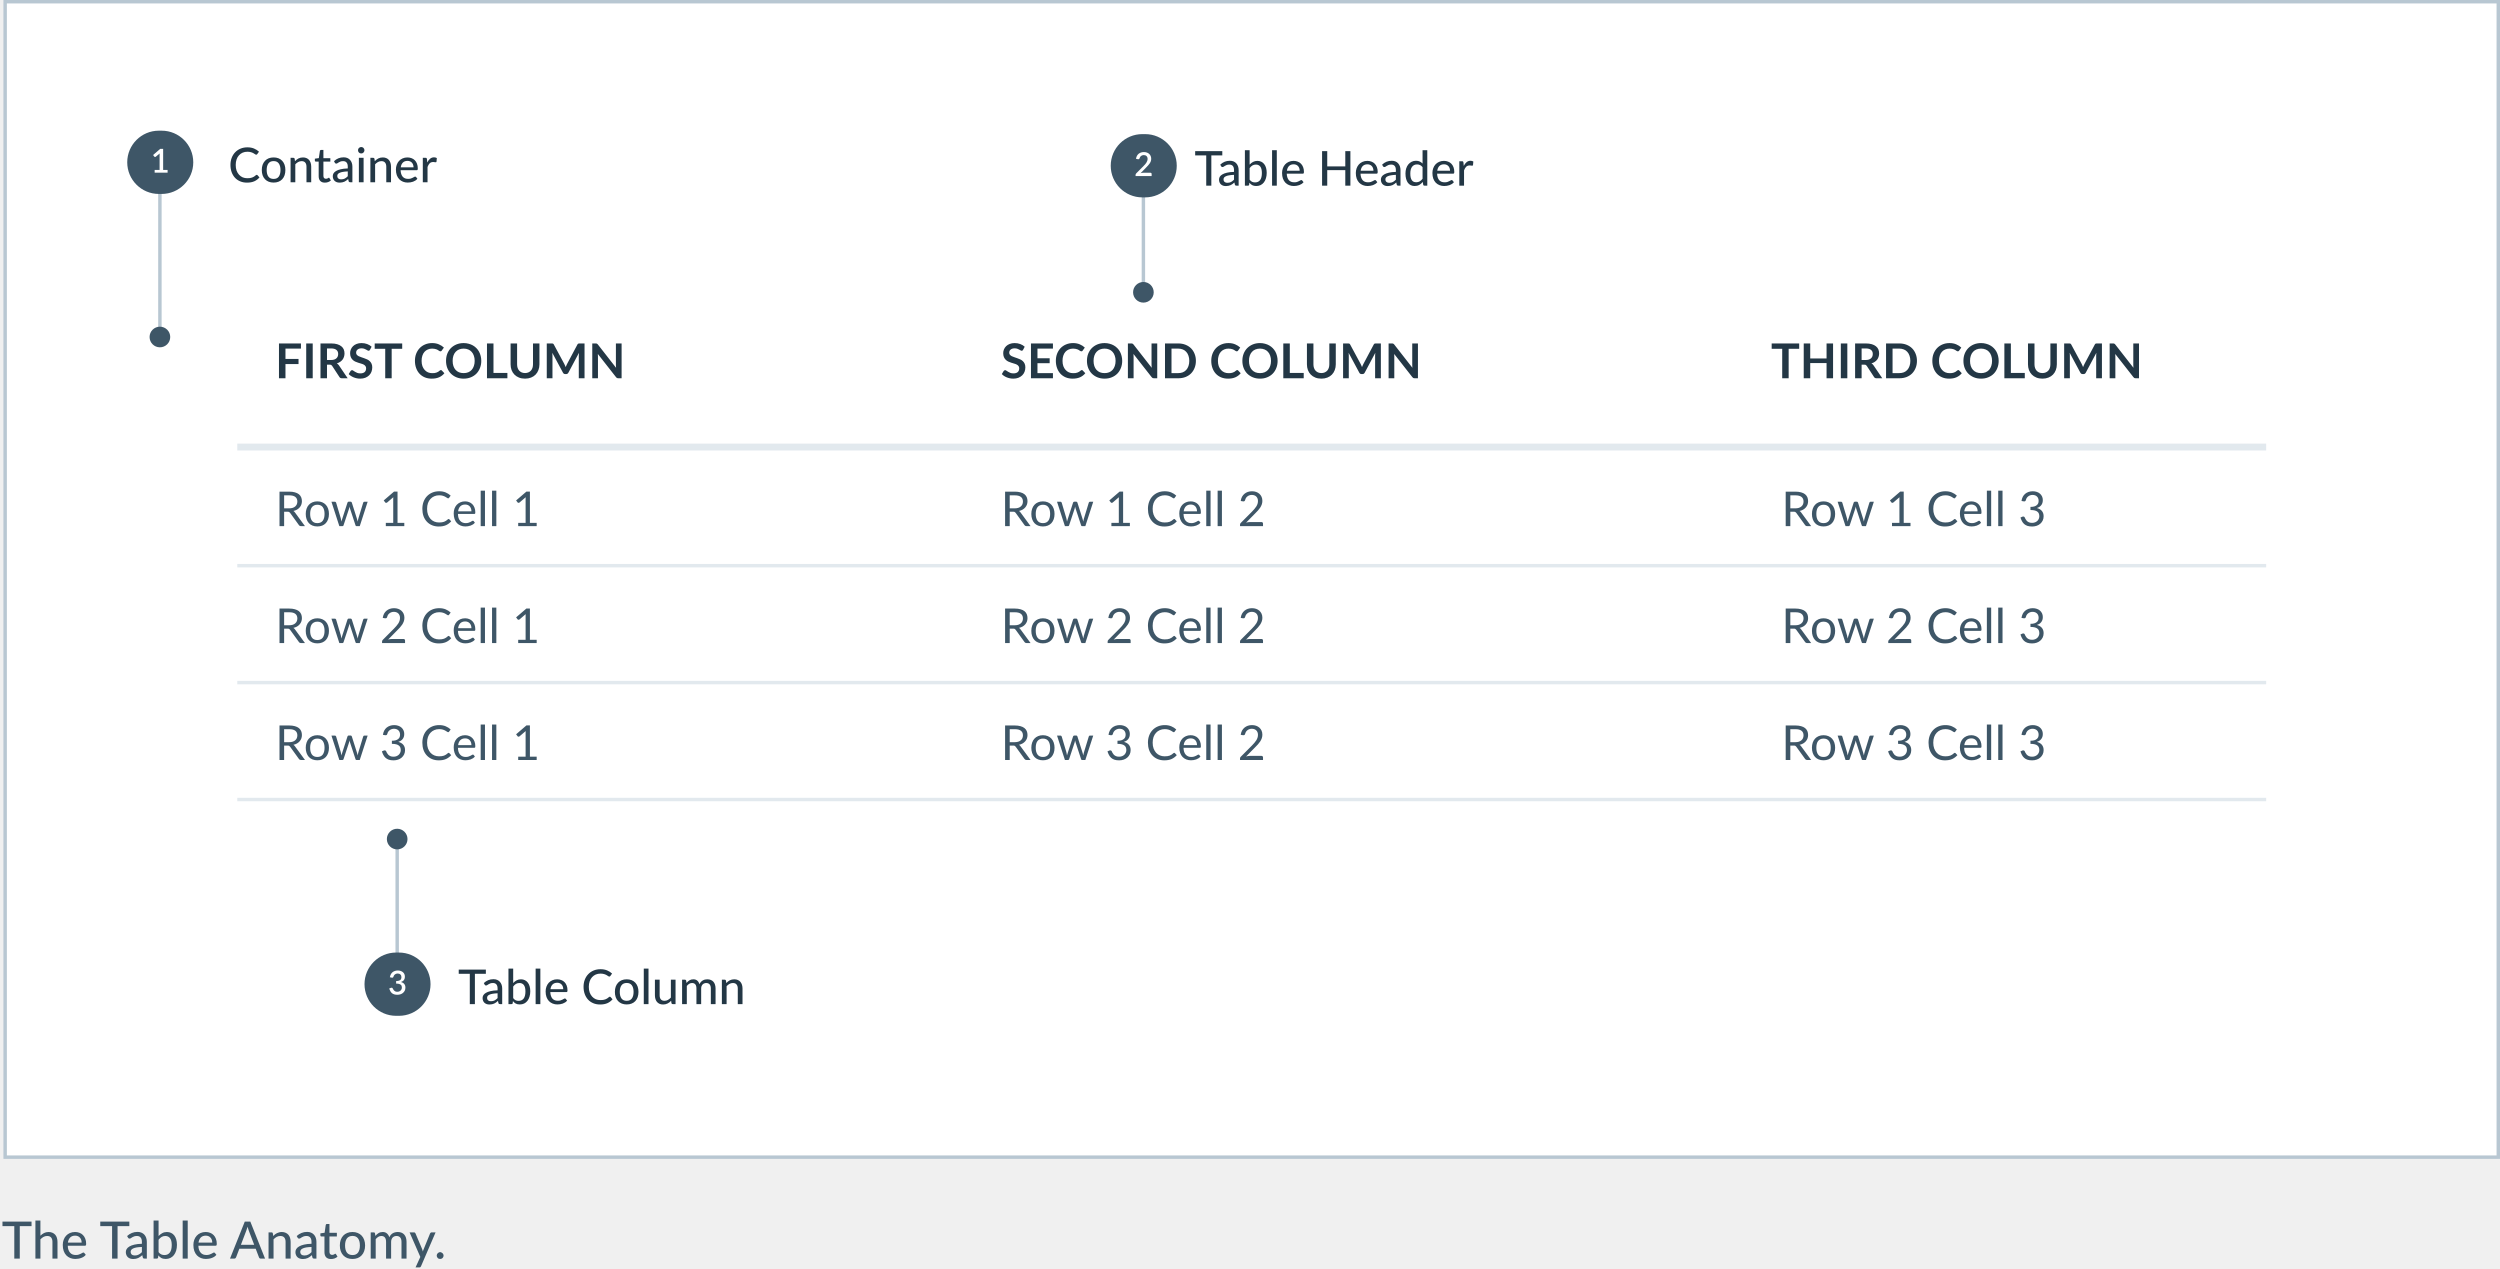
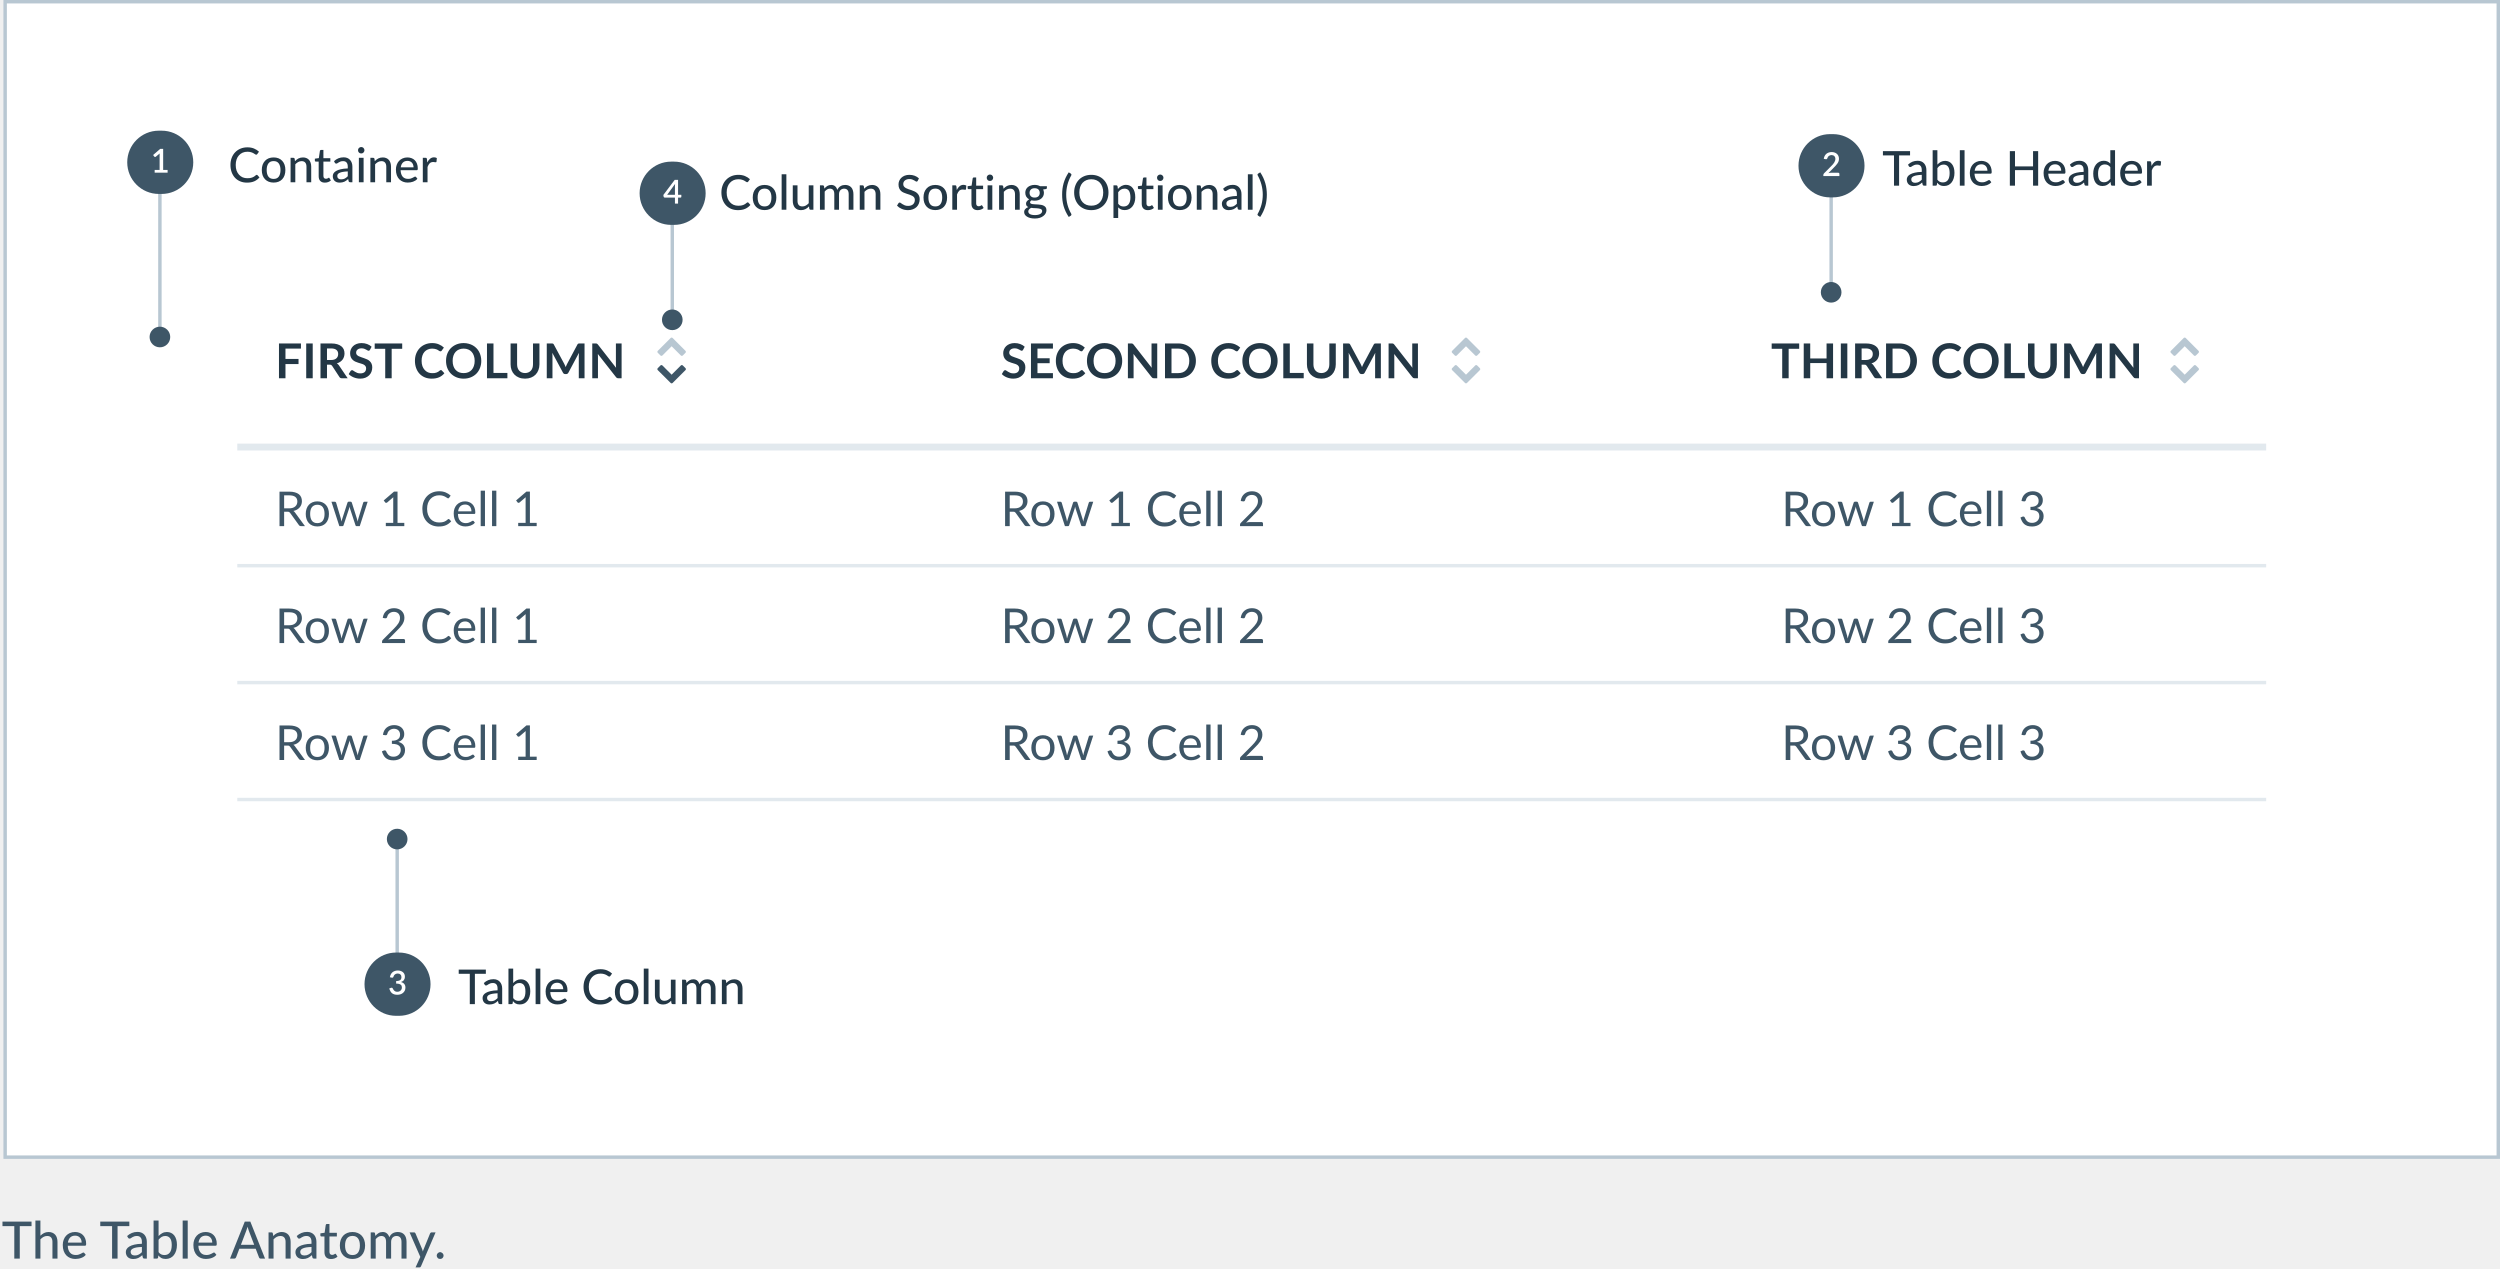
<svg xmlns="http://www.w3.org/2000/svg" viewBox="0 0 727 369">
  <g fill="none" fill-rule="evenodd">
-     <path stroke="#B8C7D2" fill="#FFF" d="M1.5.5h725v336H1.5z" />
+     <path fill="#FFF" stroke="#B8C7D2" d="M1.5.5h725v336H1.5z" />
+     <path fill="#3E5667" d="M199.34 107.63l-3.75 3.74a.4.4 0 01-.56 0l-3.75-3.74a.4.4 0 010-.57l.78-.78a.4.4 0 01.57 0l2.68 2.68 2.68-2.68a.4.4 0 01.57 0l.78.78a.4.4 0 010 .57z" />
+     <path fill="#B8C7D2" d="M191.28 102.03l3.75-3.75a.4.4 0 01.56 0l3.75 3.75a.4.4 0 010 .56l-.78.78a.4.4 0 01-.57 0l-2.68-2.68-2.68 2.68a.4.4 0 01-.57 0l-.78-.78a.4.4 0 010-.56z" />
+     <g fill="#B8C7D2">
+       <path d="M430.34 107.63l-3.75 3.74a.4.4 0 01-.56 0l-3.75-3.74a.4.4 0 010-.57l.78-.78a.4.4 0 01.57 0l2.68 2.68 2.68-2.68a.4.4 0 01.57 0l.78.78a.4.4 0 010 .57z" />
+       <path d="M422.28 102.03l3.75-3.75a.4.4 0 01.56 0l3.75 3.75a.4.4 0 010 .56l-.78.78a.4.4 0 01-.57 0l-2.68-2.68-2.68 2.68a.4.4 0 01-.57 0l-.78-.78a.4.4 0 010-.56z" />
+     </g>
+     <g fill="#B8C7D2">
+       <path d="M639.34 107.63l-3.75 3.74a.4.4 0 01-.56 0l-3.75-3.74a.4.4 0 010-.57l.78-.78a.4.4 0 01.57 0l2.68 2.68 2.68-2.68a.4.4 0 01.57 0l.78.78a.4.4 0 010 .57z" />
+       <path d="M631.28 102.03l3.75-3.75a.4.4 0 01.56 0l3.75 3.75a.4.4 0 010 .56l-.78.78a.4.4 0 01-.57 0l-2.68-2.68-2.68 2.68a.4.4 0 01-.57 0l-.78-.78a.4.4 0 010-.56z" />
+     </g>
    <path fill="#B8C7D2" d="M46 56h1v40h-1z" />
-     <circle fill="#3E5667" cx="46.5" cy="98" r="3" />
-     <path fill="#B8C7D2" d="M332 47h1v40h-1z" />
-     <circle fill="#3E5667" cx="332.5" cy="85" r="3" />
+     <circle cx="46.5" cy="98" r="3" fill="#3E5667" />
+     <path fill="#B8C7D2" d="M532 47h1v40h-1z" />
+     <circle cx="532.5" cy="85" r="3" fill="#3E5667" />
    <path fill="#B8C7D2" d="M115 245h1v40h-1z" />
-     <circle fill="#3E5667" cx="115.5" cy="244" r="3" />
-     <text font-family="Lato-Semibold, Lato" font-size="14" font-weight="500" fill="#233745">
-       <tspan x="66.389" y="53">Container</tspan>
+     <circle cx="115.5" cy="244" r="3" fill="#3E5667" />
+     <text fill="#233745" font-family="Lato-Semibold, Lato" font-size="14" font-weight="500">
+       <tspan x="66.39" y="53">Container</tspan>
    </text>
-     <text font-family="Lato-Semibold, Lato" font-size="14" font-weight="500" fill="#233745">
-       <tspan x="347.353" y="54">Table Header</tspan>
+     <text fill="#233745" font-family="Lato-Semibold, Lato" font-size="14" font-weight="500">
+       <tspan x="547.35" y="54">Table Header</tspan>
    </text>
-     <text font-family="Lato-Semibold, Lato" font-size="14" font-weight="500" fill="#233745">
-       <tspan x="133.195" y="292">Table Column</tspan>
+     <text fill="#233745" font-family="Lato-Semibold, Lato" font-size="14" font-weight="500">
+       <tspan x="133.19" y="292">Table Column</tspan>
    </text>
-     <rect fill="#3E5667" x="37" y="38" width="19.2" height="18.4" rx="9.2" />
-     <rect fill="#3E5667" x="323" y="39" width="19.2" height="18.4" rx="9.2" />
-     <rect fill="#3E5667" x="106" y="277" width="19.2" height="18.4" rx="9.2" />
-     <text font-family="Lato-Heavy, Lato" font-size="9.6" font-weight="600" fill="#FFF">
-       <tspan x="43.816" y="50.2">1</tspan>
+     <rect width="19.2" height="18.4" x="37" y="38" fill="#3E5667" rx="9.2" />
+     <rect width="19.2" height="18.4" x="523" y="39" fill="#3E5667" rx="9.2" />
+     <rect width="19.2" height="18.4" x="106" y="277" fill="#3E5667" rx="9.2" />
+     <text fill="#FFF" font-family="Lato-Heavy, Lato" font-size="9.6" font-weight="600">
+       <tspan x="43.82" y="50.2">1</tspan>
    </text>
-     <text font-family="Lato-Heavy, Lato" font-size="9.6" font-weight="600" fill="#FFF">
-       <tspan x="329.816" y="51.2">2</tspan>
+     <text fill="#FFF" font-family="Lato-Heavy, Lato" font-size="9.6" font-weight="600">
+       <tspan x="529.82" y="51.2">2</tspan>
    </text>
-     <text font-family="Lato-Heavy, Lato" font-size="9.6" font-weight="600" fill="#FFF">
-       <tspan x="112.816" y="289.2">3</tspan>
+     <path fill="#B8C7D2" d="M195 55h1v40h-1z" />
+     <circle cx="195.5" cy="93" r="3" fill="#3E5667" />
+     <text fill="#233745" font-family="Lato-Semibold, Lato" font-size="14" font-weight="500">
+       <tspan x="209.16" y="61">Column Sorting (Optional)</tspan>
+     </text>
+     <rect width="19.2" height="18.4" x="186" y="47" fill="#3E5667" rx="9.2" />
+     <text fill="#FFF" font-family="Lato-Heavy, Lato" font-size="9.6" font-weight="600">
+       <tspan x="192.82" y="59.2">4</tspan>
+     </text>
+     <text fill="#FFF" font-family="Lato-Heavy, Lato" font-size="9.6" font-weight="600">
+       <tspan x="112.82" y="289.2">3</tspan>
    </text>
    <path fill="#E2E9EE" d="M69 129h590v2H69z" />
-     <text font-family="Lato-Bold, Lato" font-size="14" font-weight="bold" fill="#233745" transform="translate(69 96)">
+     <text fill="#233745" font-family="Lato-Bold, Lato" font-size="14" font-weight="bold" transform="translate(69 96)">
      <tspan x="11" y="14">FIRST COLUMN</tspan>
    </text>
-     <text font-family="Lato-Medium, Lato" font-size="14" font-weight="400" fill="#3E5667" transform="translate(69 96)">
+     <text fill="#3E5667" font-family="Lato-Medium, Lato" font-size="14" font-weight="400" transform="translate(69 96)">
      <tspan x="11" y="57">Row 1 Cell 1</tspan>
    </text>
-     <text font-family="Lato-Bold, Lato" font-size="14" font-weight="bold" fill="#233745" transform="translate(69 96)">
+     <text fill="#233745" font-family="Lato-Bold, Lato" font-size="14" font-weight="bold" transform="translate(69 96)">
      <tspan x="222" y="14">SECOND COLUMN</tspan>
    </text>
-     <text font-family="Lato-Bold, Lato" font-size="14" font-weight="bold" fill="#233745" transform="translate(69 96)">
+     <text fill="#233745" font-family="Lato-Bold, Lato" font-size="14" font-weight="bold" transform="translate(69 96)">
      <tspan x="446" y="14">THIRD COLUMN</tspan>
    </text>
-     <text font-family="Lato-Medium, Lato" font-size="14" font-weight="400" fill="#3E5667" transform="translate(69 96)">
+     <text fill="#3E5667" font-family="Lato-Medium, Lato" font-size="14" font-weight="400" transform="translate(69 96)">
      <tspan x="222" y="57">Row 1 Cell 2</tspan>
    </text>
    <g fill="#3E5667" font-family="Lato-Medium, Lato" font-size="14" font-weight="400">
      <text transform="translate(518 139)">
        <tspan x="0" y="14">Row 1 Cell 3</tspan>
      </text>
      <text transform="translate(518 139)">
        <tspan x="0" y="48">Row 2 Cell 3</tspan>
      </text>
      <text transform="translate(518 139)">
        <tspan x="0" y="82">Row 3 Cell 3</tspan>
      </text>
    </g>
    <path fill="#E2E9EE" d="M69 164h590v1H69z" />
-     <text font-family="Lato-Medium, Lato" font-size="14" font-weight="400" fill="#3E5667" transform="translate(69 96)">
+     <text fill="#3E5667" font-family="Lato-Medium, Lato" font-size="14" font-weight="400" transform="translate(69 96)">
      <tspan x="11" y="91">Row 2 Cell 1</tspan>
    </text>
-     <text font-family="Lato-Medium, Lato" font-size="14" font-weight="400" fill="#3E5667" transform="translate(69 96)">
+     <text fill="#3E5667" font-family="Lato-Medium, Lato" font-size="14" font-weight="400" transform="translate(69 96)">
      <tspan x="222" y="91">Row 2 Cell 2</tspan>
    </text>
    <path fill="#E2E9EE" d="M69 198h590v1H69z" />
-     <text font-family="Lato-Medium, Lato" font-size="14" font-weight="400" fill="#3E5667" transform="translate(69 96)">
+     <text fill="#3E5667" font-family="Lato-Medium, Lato" font-size="14" font-weight="400" transform="translate(69 96)">
      <tspan x="11" y="125">Row 3 Cell 1</tspan>
    </text>
-     <text font-family="Lato-Medium, Lato" font-size="14" font-weight="400" fill="#3E5667" transform="translate(69 96)">
+     <text fill="#3E5667" font-family="Lato-Medium, Lato" font-size="14" font-weight="400" transform="translate(69 96)">
      <tspan x="222" y="125">Row 3 Cell 2</tspan>
    </text>
    <path fill="#E2E9EE" d="M69 232h590v1H69z" />
-     <text font-family="Lato-Semibold, Lato" font-size="15" font-weight="500" fill="#3E5667">
+     <text fill="#3E5667" font-family="Lato-Semibold, Lato" font-size="15" font-weight="500">
      <tspan x=".5" y="366">The Table Anatomy.</tspan>
    </text>
  </g>
</svg>
